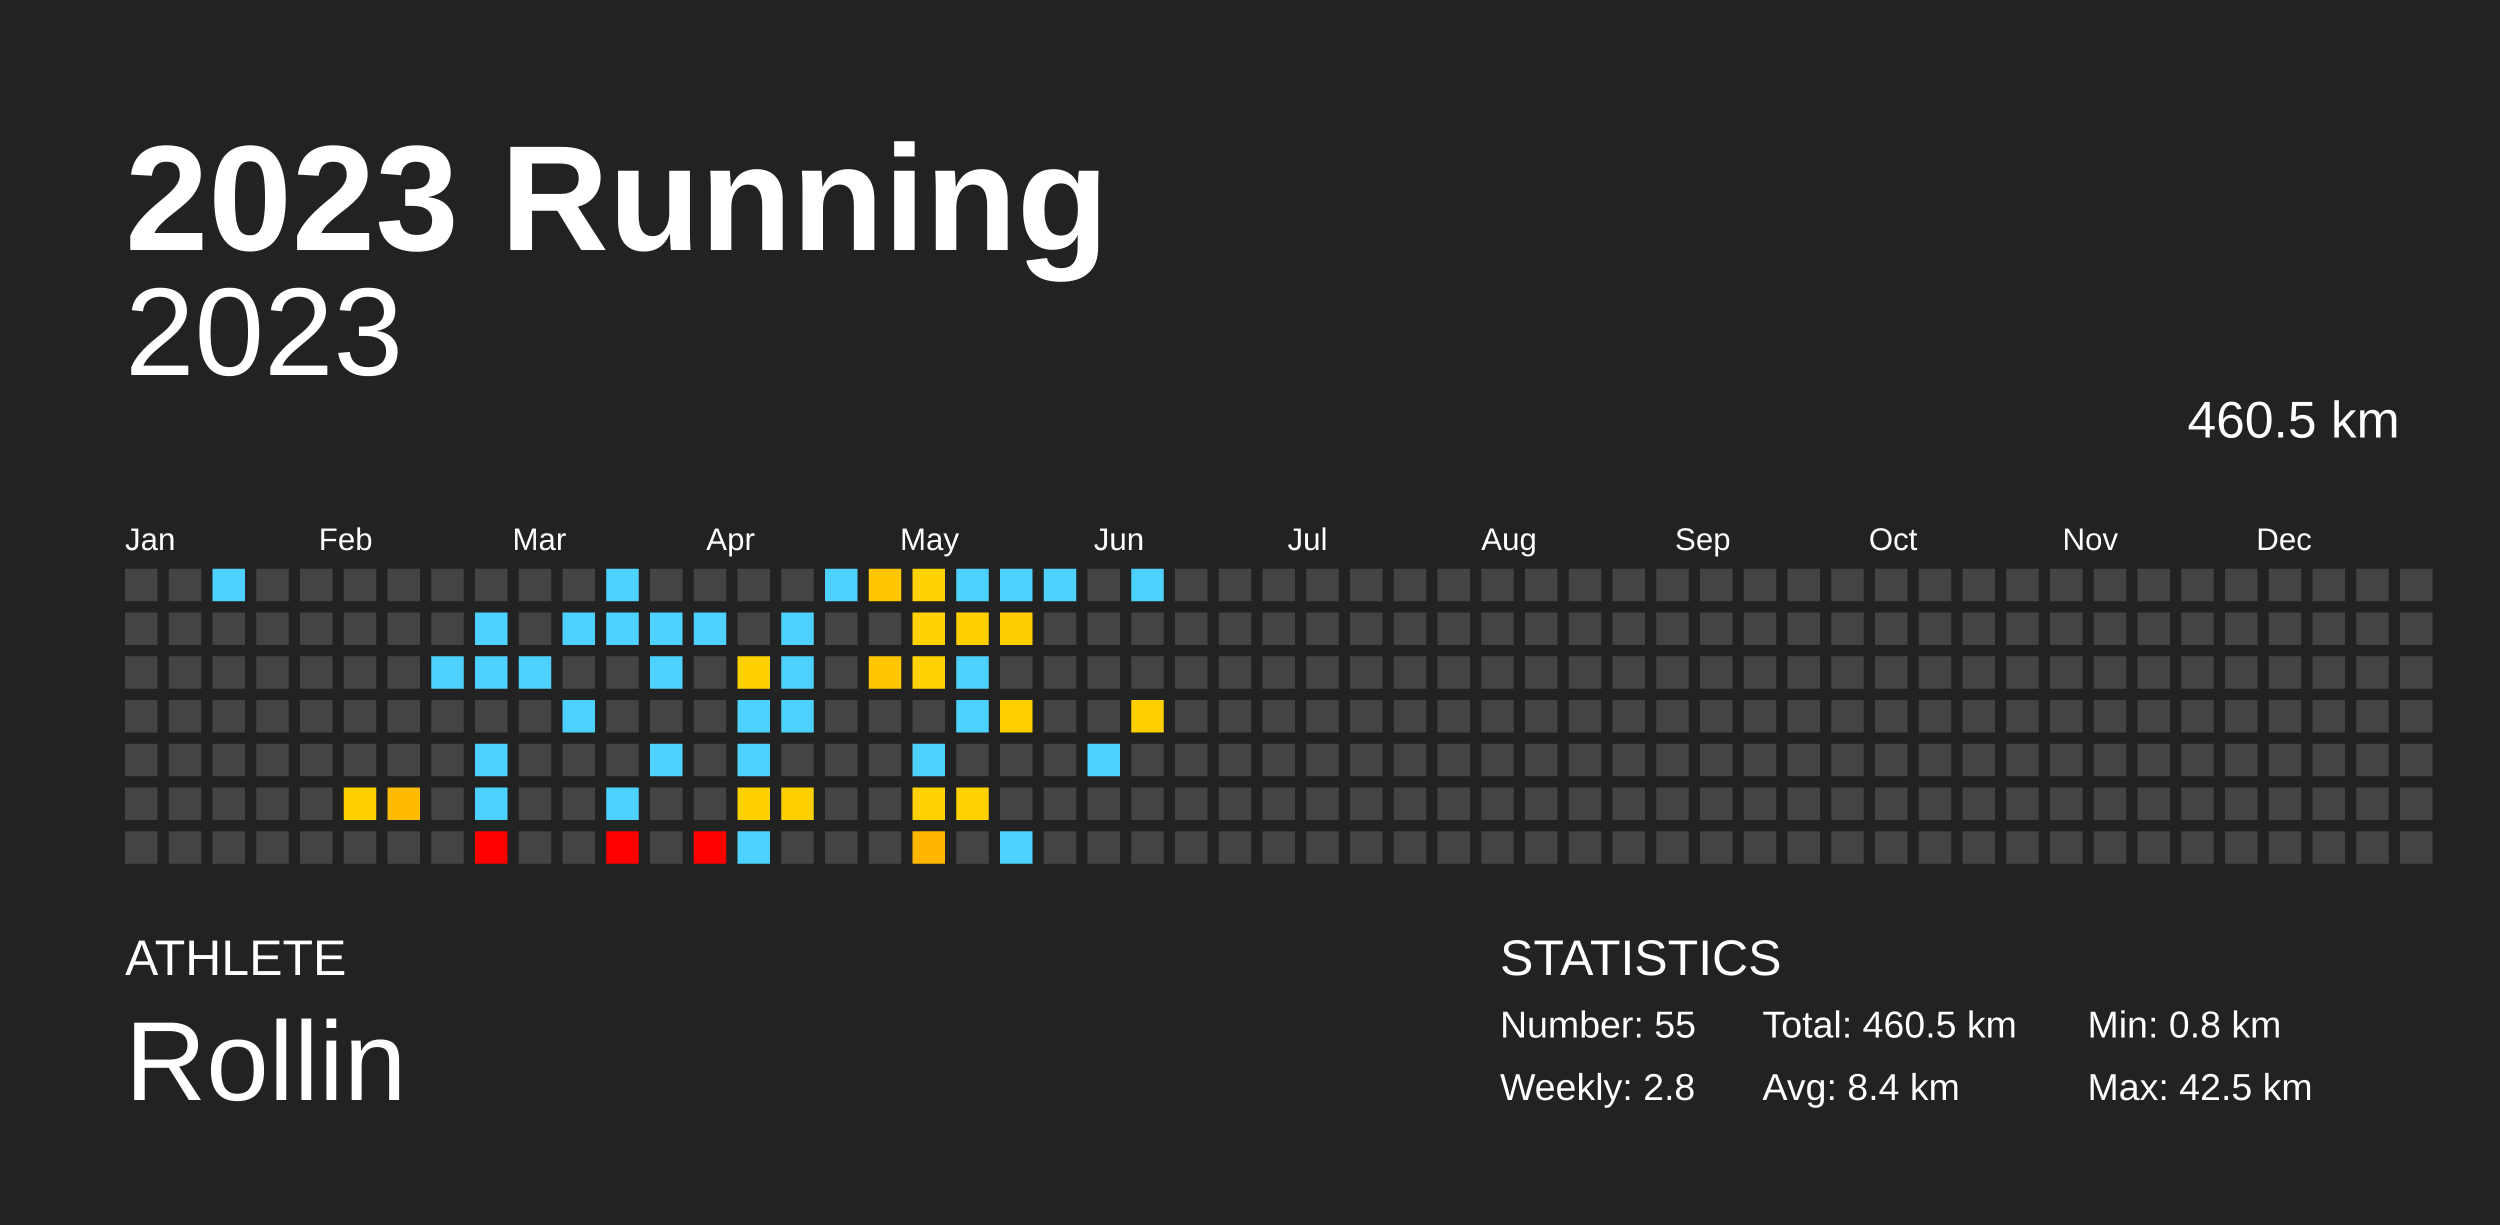
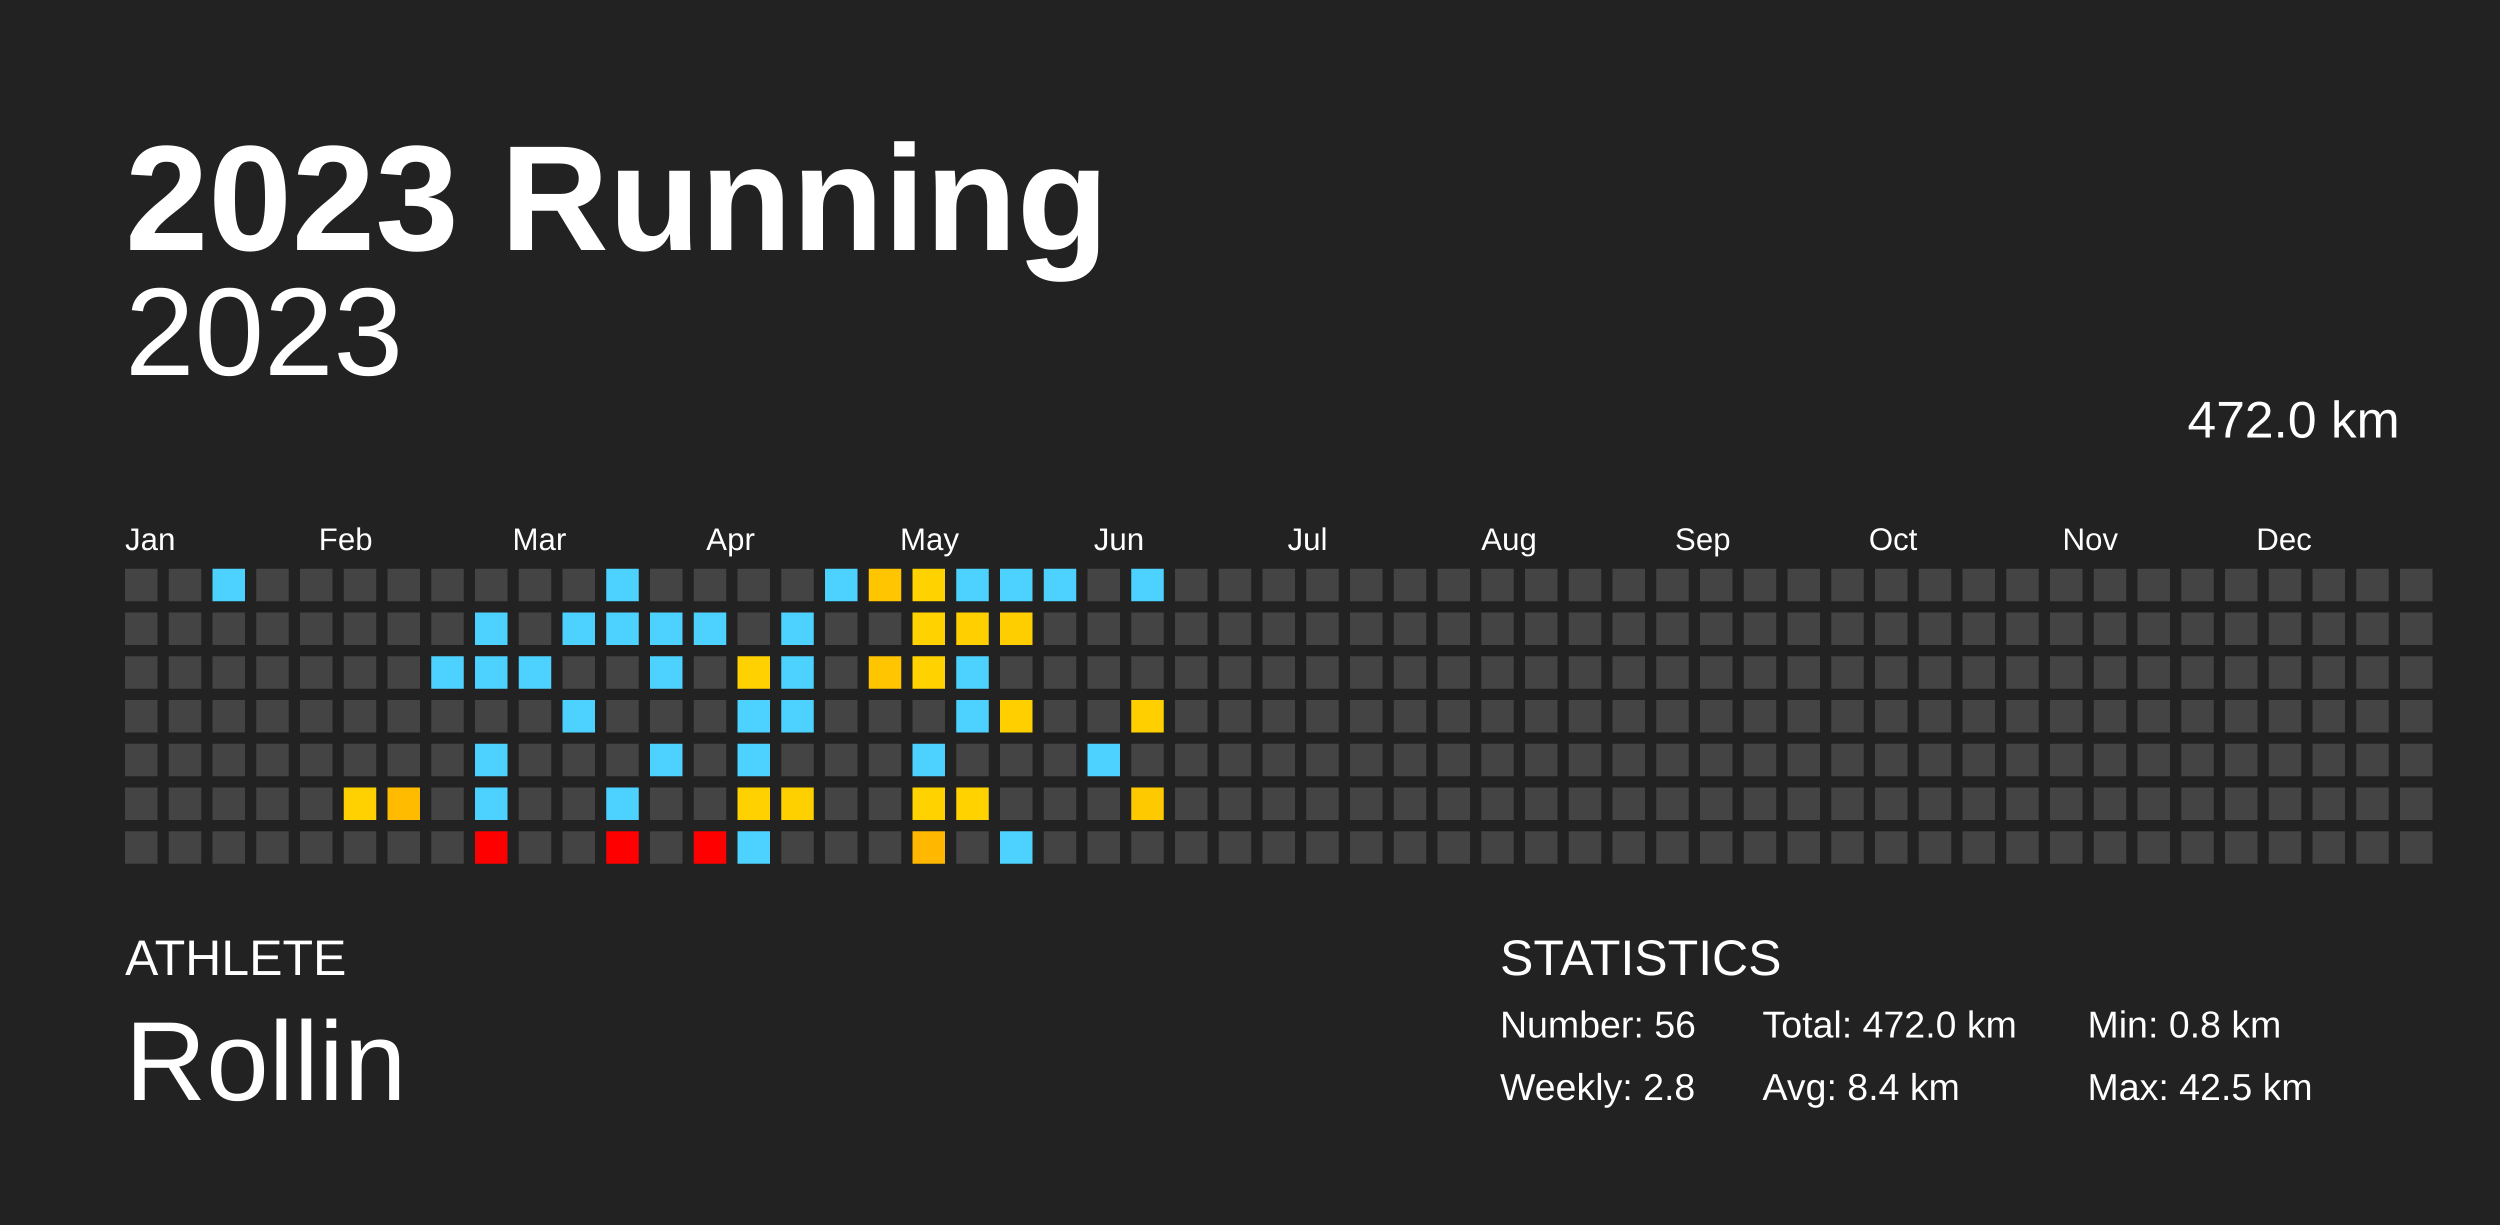
<svg xmlns="http://www.w3.org/2000/svg" baseProfile="full" height="98mm" version="1.1" viewBox="0,0,200,98" width="200mm">
  <defs />
  <rect fill="#222222" height="98" width="200" x="0" y="0" />
  <text fill="#FFFFFF" style="font-size:12px; font-family:Arial; font-weight:bold;" x="10" y="20">2023 Running</text>
  <text fill="#FFFFFF" style="font-size:4px; font-family:Arial" x="10" y="78">ATHLETE</text>
  <text fill="#FFFFFF" style="font-size:9px; font-family:Arial" x="10" y="88">Rollin</text>
  <text fill="#FFFFFF" style="font-size:4px; font-family:Arial" x="120" y="78">STATISTICS</text>
-   <text fill="#FFFFFF" style="font-size:3px; font-family:Arial" x="120" y="83">Number: 55</text>
+   <text fill="#FFFFFF" style="font-size:3px; font-family:Arial" x="120" y="83">Number: 56</text>
  <text fill="#FFFFFF" style="font-size:3px; font-family:Arial" x="120" y="88">Weekly: 2.8</text>
-   <text fill="#FFFFFF" style="font-size:3px; font-family:Arial" x="141" y="83">Total: 460.5 km</text>
+   <text fill="#FFFFFF" style="font-size:3px; font-family:Arial" x="141" y="83">Total: 472.0 km</text>
  <text fill="#FFFFFF" style="font-size:3px; font-family:Arial" x="141" y="88">Avg: 8.4 km</text>
  <text fill="#FFFFFF" style="font-size:3px; font-family:Arial" x="167" y="83">Min: 0.8 km</text>
  <text fill="#FFFFFF" style="font-size:3px; font-family:Arial" x="167" y="88">Max: 42.5 km</text>
  <text alignment-baseline="hanging" fill="#FFFFFF" style="font-size:10.0px; font-family:Arial;" x="10" y="30">2023</text>
-   <text alignment-baseline="hanging" fill="#FFFFFF" style="font-size:4.125px; font-family:Arial;" x="175" y="35">460.5 km</text>
+   <text alignment-baseline="hanging" fill="#FFFFFF" style="font-size:4.125px; font-family:Arial;" x="175" y="35">472.0 km</text>
  <text fill="#FFFFFF" style="font-size:2.5px; font-family:Arial" x="10.0" y="44">Jan</text>
  <text fill="#FFFFFF" style="font-size:2.5px; font-family:Arial" x="25.5" y="44">Feb</text>
  <text fill="#FFFFFF" style="font-size:2.5px; font-family:Arial" x="41.0" y="44">Mar</text>
  <text fill="#FFFFFF" style="font-size:2.5px; font-family:Arial" x="56.5" y="44">Apr</text>
  <text fill="#FFFFFF" style="font-size:2.5px; font-family:Arial" x="72.0" y="44">May</text>
  <text fill="#FFFFFF" style="font-size:2.5px; font-family:Arial" x="87.5" y="44">Jun</text>
  <text fill="#FFFFFF" style="font-size:2.5px; font-family:Arial" x="103.0" y="44">Jul</text>
  <text fill="#FFFFFF" style="font-size:2.5px; font-family:Arial" x="118.5" y="44">Aug</text>
  <text fill="#FFFFFF" style="font-size:2.5px; font-family:Arial" x="134.0" y="44">Sep</text>
  <text fill="#FFFFFF" style="font-size:2.5px; font-family:Arial" x="149.5" y="44">Oct</text>
  <text fill="#FFFFFF" style="font-size:2.5px; font-family:Arial" x="165.0" y="44">Nov</text>
  <text fill="#FFFFFF" style="font-size:2.5px; font-family:Arial" x="180.5" y="44">Dec</text>
  <rect fill="#444444" height="2.6" width="2.6" x="10.0" y="45.5" />
  <rect fill="#444444" height="2.6" width="2.6" x="10.0" y="49.0" />
  <rect fill="#444444" height="2.6" width="2.6" x="10.0" y="52.5" />
  <rect fill="#444444" height="2.6" width="2.6" x="10.0" y="56.0" />
  <rect fill="#444444" height="2.6" width="2.6" x="10.0" y="59.5" />
  <rect fill="#444444" height="2.6" width="2.6" x="10.0" y="63.0" />
  <rect fill="#444444" height="2.6" width="2.6" x="10.0" y="66.5" />
  <rect fill="#444444" height="2.6" width="2.6" x="13.5" y="45.5" />
  <rect fill="#444444" height="2.6" width="2.6" x="13.5" y="49.0" />
  <rect fill="#444444" height="2.6" width="2.6" x="13.5" y="52.5" />
  <rect fill="#444444" height="2.6" width="2.6" x="13.5" y="56.0" />
  <rect fill="#444444" height="2.6" width="2.6" x="13.5" y="59.5" />
  <rect fill="#444444" height="2.6" width="2.6" x="13.5" y="63.0" />
  <rect fill="#444444" height="2.6" width="2.6" x="13.5" y="66.5" />
  <rect fill="#4dd2ff" height="2.6" width="2.6" x="17.0" y="45.5" />
  <rect fill="#444444" height="2.6" width="2.6" x="17.0" y="49.0" />
  <rect fill="#444444" height="2.6" width="2.6" x="17.0" y="52.5" />
  <rect fill="#444444" height="2.6" width="2.6" x="17.0" y="56.0" />
  <rect fill="#444444" height="2.6" width="2.6" x="17.0" y="59.5" />
  <rect fill="#444444" height="2.6" width="2.6" x="17.0" y="63.0" />
  <rect fill="#444444" height="2.6" width="2.6" x="17.0" y="66.5" />
  <rect fill="#444444" height="2.6" width="2.6" x="20.5" y="45.5" />
  <rect fill="#444444" height="2.6" width="2.6" x="20.5" y="49.0" />
  <rect fill="#444444" height="2.6" width="2.6" x="20.5" y="52.5" />
  <rect fill="#444444" height="2.6" width="2.6" x="20.5" y="56.0" />
  <rect fill="#444444" height="2.6" width="2.6" x="20.5" y="59.5" />
  <rect fill="#444444" height="2.6" width="2.6" x="20.5" y="63.0" />
  <rect fill="#444444" height="2.6" width="2.6" x="20.5" y="66.5" />
  <rect fill="#444444" height="2.6" width="2.6" x="24.0" y="45.5" />
  <rect fill="#444444" height="2.6" width="2.6" x="24.0" y="49.0" />
  <rect fill="#444444" height="2.6" width="2.6" x="24.0" y="52.5" />
  <rect fill="#444444" height="2.6" width="2.6" x="24.0" y="56.0" />
  <rect fill="#444444" height="2.6" width="2.6" x="24.0" y="59.5" />
  <rect fill="#444444" height="2.6" width="2.6" x="24.0" y="63.0" />
  <rect fill="#444444" height="2.6" width="2.6" x="24.0" y="66.5" />
  <rect fill="#444444" height="2.6" width="2.6" x="27.5" y="45.5" />
  <rect fill="#444444" height="2.6" width="2.6" x="27.5" y="49.0" />
  <rect fill="#444444" height="2.6" width="2.6" x="27.5" y="52.5" />
  <rect fill="#444444" height="2.6" width="2.6" x="27.5" y="56.0" />
  <rect fill="#444444" height="2.6" width="2.6" x="27.5" y="59.5" />
  <rect fill="#ffd100" height="2.6" width="2.6" x="27.5" y="63.0" />
  <rect fill="#444444" height="2.6" width="2.6" x="27.5" y="66.5" />
  <rect fill="#444444" height="2.6" width="2.6" x="31.0" y="45.5" />
  <rect fill="#444444" height="2.6" width="2.6" x="31.0" y="49.0" />
  <rect fill="#444444" height="2.6" width="2.6" x="31.0" y="52.5" />
  <rect fill="#444444" height="2.6" width="2.6" x="31.0" y="56.0" />
  <rect fill="#444444" height="2.6" width="2.6" x="31.0" y="59.5" />
  <rect fill="#ffbb00" height="2.6" width="2.6" x="31.0" y="63.0" />
  <rect fill="#444444" height="2.6" width="2.6" x="31.0" y="66.5" />
  <rect fill="#444444" height="2.6" width="2.6" x="34.5" y="45.5" />
  <rect fill="#444444" height="2.6" width="2.6" x="34.5" y="49.0" />
  <rect fill="#4dd2ff" height="2.6" width="2.6" x="34.5" y="52.5" />
  <rect fill="#444444" height="2.6" width="2.6" x="34.5" y="56.0" />
  <rect fill="#444444" height="2.6" width="2.6" x="34.5" y="59.5" />
  <rect fill="#444444" height="2.6" width="2.6" x="34.5" y="63.0" />
  <rect fill="#444444" height="2.6" width="2.6" x="34.5" y="66.5" />
  <rect fill="#444444" height="2.6" width="2.6" x="38.0" y="45.5" />
  <rect fill="#4dd2ff" height="2.6" width="2.6" x="38.0" y="49.0" />
  <rect fill="#4dd2ff" height="2.6" width="2.6" x="38.0" y="52.5" />
  <rect fill="#444444" height="2.6" width="2.6" x="38.0" y="56.0" />
  <rect fill="#4dd2ff" height="2.6" width="2.6" x="38.0" y="59.5" />
  <rect fill="#4dd2ff" height="2.6" width="2.6" x="38.0" y="63.0" />
  <rect fill="red" height="2.6" width="2.6" x="38.0" y="66.5" />
  <rect fill="#444444" height="2.6" width="2.6" x="41.5" y="45.5" />
  <rect fill="#444444" height="2.6" width="2.6" x="41.5" y="49.0" />
  <rect fill="#4dd2ff" height="2.6" width="2.6" x="41.5" y="52.5" />
  <rect fill="#444444" height="2.6" width="2.6" x="41.5" y="56.0" />
  <rect fill="#444444" height="2.6" width="2.6" x="41.5" y="59.5" />
  <rect fill="#444444" height="2.6" width="2.6" x="41.5" y="63.0" />
  <rect fill="#444444" height="2.6" width="2.6" x="41.5" y="66.5" />
  <rect fill="#444444" height="2.6" width="2.6" x="45.0" y="45.5" />
  <rect fill="#4dd2ff" height="2.6" width="2.6" x="45.0" y="49.0" />
  <rect fill="#444444" height="2.6" width="2.6" x="45.0" y="52.5" />
  <rect fill="#4dd2ff" height="2.6" width="2.6" x="45.0" y="56.0" />
  <rect fill="#444444" height="2.6" width="2.6" x="45.0" y="59.5" />
  <rect fill="#444444" height="2.6" width="2.6" x="45.0" y="63.0" />
  <rect fill="#444444" height="2.6" width="2.6" x="45.0" y="66.5" />
  <rect fill="#4dd2ff" height="2.6" width="2.6" x="48.5" y="45.5" />
  <rect fill="#4dd2ff" height="2.6" width="2.6" x="48.5" y="49.0" />
  <rect fill="#444444" height="2.6" width="2.6" x="48.5" y="52.5" />
  <rect fill="#444444" height="2.6" width="2.6" x="48.5" y="56.0" />
  <rect fill="#444444" height="2.6" width="2.6" x="48.5" y="59.5" />
  <rect fill="#4dd2ff" height="2.6" width="2.6" x="48.5" y="63.0" />
  <rect fill="red" height="2.6" width="2.6" x="48.5" y="66.5" />
  <rect fill="#444444" height="2.6" width="2.6" x="52.0" y="45.5" />
  <rect fill="#4dd2ff" height="2.6" width="2.6" x="52.0" y="49.0" />
  <rect fill="#4dd2ff" height="2.6" width="2.6" x="52.0" y="52.5" />
  <rect fill="#444444" height="2.6" width="2.6" x="52.0" y="56.0" />
  <rect fill="#4dd2ff" height="2.6" width="2.6" x="52.0" y="59.5" />
  <rect fill="#444444" height="2.6" width="2.6" x="52.0" y="63.0" />
  <rect fill="#444444" height="2.6" width="2.6" x="52.0" y="66.5" />
  <rect fill="#444444" height="2.6" width="2.6" x="55.5" y="45.5" />
  <rect fill="#4dd2ff" height="2.6" width="2.6" x="55.5" y="49.0" />
  <rect fill="#444444" height="2.6" width="2.6" x="55.5" y="52.5" />
  <rect fill="#444444" height="2.6" width="2.6" x="55.5" y="56.0" />
  <rect fill="#444444" height="2.6" width="2.6" x="55.5" y="59.5" />
  <rect fill="#444444" height="2.6" width="2.6" x="55.5" y="63.0" />
  <rect fill="red" height="2.6" width="2.6" x="55.5" y="66.5" />
  <rect fill="#444444" height="2.6" width="2.6" x="59.0" y="45.5" />
  <rect fill="#444444" height="2.6" width="2.6" x="59.0" y="49.0" />
  <rect fill="#ffd100" height="2.6" width="2.6" x="59.0" y="52.5" />
  <rect fill="#4dd2ff" height="2.6" width="2.6" x="59.0" y="56.0" />
  <rect fill="#4dd2ff" height="2.6" width="2.6" x="59.0" y="59.5" />
  <rect fill="#ffd100" height="2.6" width="2.6" x="59.0" y="63.0" />
  <rect fill="#4dd2ff" height="2.6" width="2.6" x="59.0" y="66.5" />
  <rect fill="#444444" height="2.6" width="2.6" x="62.5" y="45.5" />
  <rect fill="#4dd2ff" height="2.6" width="2.6" x="62.5" y="49.0" />
  <rect fill="#4dd2ff" height="2.6" width="2.6" x="62.5" y="52.5" />
  <rect fill="#4dd2ff" height="2.6" width="2.6" x="62.5" y="56.0" />
  <rect fill="#444444" height="2.6" width="2.6" x="62.5" y="59.5" />
  <rect fill="#ffd000" height="2.6" width="2.6" x="62.5" y="63.0" />
  <rect fill="#444444" height="2.6" width="2.6" x="62.5" y="66.5" />
  <rect fill="#4dd2ff" height="2.6" width="2.6" x="66.0" y="45.5" />
  <rect fill="#444444" height="2.6" width="2.6" x="66.0" y="49.0" />
  <rect fill="#444444" height="2.6" width="2.6" x="66.0" y="52.5" />
  <rect fill="#444444" height="2.6" width="2.6" x="66.0" y="56.0" />
  <rect fill="#444444" height="2.6" width="2.6" x="66.0" y="59.5" />
  <rect fill="#444444" height="2.6" width="2.6" x="66.0" y="63.0" />
  <rect fill="#444444" height="2.6" width="2.6" x="66.0" y="66.5" />
  <rect fill="#ffc500" height="2.6" width="2.6" x="69.5" y="45.5" />
  <rect fill="#444444" height="2.6" width="2.6" x="69.5" y="49.0" />
  <rect fill="#ffc500" height="2.6" width="2.6" x="69.5" y="52.5" />
  <rect fill="#444444" height="2.6" width="2.6" x="69.5" y="56.0" />
  <rect fill="#444444" height="2.6" width="2.6" x="69.5" y="59.5" />
  <rect fill="#444444" height="2.6" width="2.6" x="69.5" y="63.0" />
  <rect fill="#444444" height="2.6" width="2.6" x="69.5" y="66.5" />
  <rect fill="#ffd200" height="2.6" width="2.6" x="73.0" y="45.5" />
  <rect fill="#ffd200" height="2.6" width="2.6" x="73.0" y="49.0" />
  <rect fill="#ffd200" height="2.6" width="2.6" x="73.0" y="52.5" />
  <rect fill="#444444" height="2.6" width="2.6" x="73.0" y="56.0" />
  <rect fill="#4dd2ff" height="2.6" width="2.6" x="73.0" y="59.5" />
  <rect fill="#ffd200" height="2.6" width="2.6" x="73.0" y="63.0" />
  <rect fill="#ffb700" height="2.6" width="2.6" x="73.0" y="66.5" />
  <rect fill="#4dd2ff" height="2.6" width="2.6" x="76.5" y="45.5" />
  <rect fill="#ffcf00" height="2.6" width="2.6" x="76.5" y="49.0" />
  <rect fill="#4dd2ff" height="2.6" width="2.6" x="76.5" y="52.5" />
  <rect fill="#4dd2ff" height="2.6" width="2.6" x="76.5" y="56.0" />
  <rect fill="#444444" height="2.6" width="2.6" x="76.5" y="59.5" />
  <rect fill="#ffd200" height="2.6" width="2.6" x="76.5" y="63.0" />
  <rect fill="#444444" height="2.6" width="2.6" x="76.5" y="66.5" />
  <rect fill="#4dd2ff" height="2.6" width="2.6" x="80.0" y="45.5" />
  <rect fill="#ffce00" height="2.6" width="2.6" x="80.0" y="49.0" />
  <rect fill="#444444" height="2.6" width="2.6" x="80.0" y="52.5" />
  <rect fill="#ffcf00" height="2.6" width="2.6" x="80.0" y="56.0" />
  <rect fill="#444444" height="2.6" width="2.6" x="80.0" y="59.5" />
  <rect fill="#444444" height="2.6" width="2.6" x="80.0" y="63.0" />
  <rect fill="#4dd2ff" height="2.6" width="2.6" x="80.0" y="66.5" />
  <rect fill="#4dd2ff" height="2.6" width="2.6" x="83.5" y="45.5" />
  <rect fill="#444444" height="2.6" width="2.6" x="83.5" y="49.0" />
  <rect fill="#444444" height="2.6" width="2.6" x="83.5" y="52.5" />
  <rect fill="#444444" height="2.6" width="2.6" x="83.5" y="56.0" />
  <rect fill="#444444" height="2.6" width="2.6" x="83.5" y="59.5" />
  <rect fill="#444444" height="2.6" width="2.6" x="83.5" y="63.0" />
  <rect fill="#444444" height="2.6" width="2.6" x="83.5" y="66.5" />
  <rect fill="#444444" height="2.6" width="2.6" x="87.0" y="45.5" />
  <rect fill="#444444" height="2.6" width="2.6" x="87.0" y="49.0" />
  <rect fill="#444444" height="2.6" width="2.6" x="87.0" y="52.5" />
  <rect fill="#444444" height="2.6" width="2.6" x="87.0" y="56.0" />
  <rect fill="#4dd2ff" height="2.6" width="2.6" x="87.0" y="59.5" />
  <rect fill="#444444" height="2.6" width="2.6" x="87.0" y="63.0" />
  <rect fill="#444444" height="2.6" width="2.6" x="87.0" y="66.5" />
  <rect fill="#4dd2ff" height="2.6" width="2.6" x="90.5" y="45.5" />
  <rect fill="#444444" height="2.6" width="2.6" x="90.5" y="49.0" />
  <rect fill="#444444" height="2.6" width="2.6" x="90.5" y="52.5" />
  <rect fill="#ffcf00" height="2.6" width="2.6" x="90.5" y="56.0" />
  <rect fill="#444444" height="2.6" width="2.6" x="90.5" y="59.5" />
-   <rect fill="#444444" height="2.6" width="2.6" x="90.5" y="63.0" />
+   <rect fill="#ffc900" height="2.6" width="2.6" x="90.5" y="63.0" />
  <rect fill="#444444" height="2.6" width="2.6" x="90.5" y="66.5" />
  <rect fill="#444444" height="2.6" width="2.6" x="94.0" y="45.5" />
  <rect fill="#444444" height="2.6" width="2.6" x="94.0" y="49.0" />
  <rect fill="#444444" height="2.6" width="2.6" x="94.0" y="52.5" />
  <rect fill="#444444" height="2.6" width="2.6" x="94.0" y="56.0" />
  <rect fill="#444444" height="2.6" width="2.6" x="94.0" y="59.5" />
  <rect fill="#444444" height="2.6" width="2.6" x="94.0" y="63.0" />
  <rect fill="#444444" height="2.6" width="2.6" x="94.0" y="66.5" />
  <rect fill="#444444" height="2.6" width="2.6" x="97.5" y="45.5" />
  <rect fill="#444444" height="2.6" width="2.6" x="97.5" y="49.0" />
  <rect fill="#444444" height="2.6" width="2.6" x="97.5" y="52.5" />
  <rect fill="#444444" height="2.6" width="2.6" x="97.5" y="56.0" />
  <rect fill="#444444" height="2.6" width="2.6" x="97.5" y="59.5" />
  <rect fill="#444444" height="2.6" width="2.6" x="97.5" y="63.0" />
  <rect fill="#444444" height="2.6" width="2.6" x="97.5" y="66.5" />
  <rect fill="#444444" height="2.6" width="2.6" x="101.0" y="45.5" />
  <rect fill="#444444" height="2.6" width="2.6" x="101.0" y="49.0" />
  <rect fill="#444444" height="2.6" width="2.6" x="101.0" y="52.5" />
  <rect fill="#444444" height="2.6" width="2.6" x="101.0" y="56.0" />
  <rect fill="#444444" height="2.6" width="2.6" x="101.0" y="59.5" />
  <rect fill="#444444" height="2.6" width="2.6" x="101.0" y="63.0" />
  <rect fill="#444444" height="2.6" width="2.6" x="101.0" y="66.5" />
  <rect fill="#444444" height="2.6" width="2.6" x="104.5" y="45.5" />
  <rect fill="#444444" height="2.6" width="2.6" x="104.5" y="49.0" />
  <rect fill="#444444" height="2.6" width="2.6" x="104.5" y="52.5" />
  <rect fill="#444444" height="2.6" width="2.6" x="104.5" y="56.0" />
  <rect fill="#444444" height="2.6" width="2.6" x="104.5" y="59.5" />
  <rect fill="#444444" height="2.6" width="2.6" x="104.5" y="63.0" />
  <rect fill="#444444" height="2.6" width="2.6" x="104.5" y="66.5" />
  <rect fill="#444444" height="2.6" width="2.6" x="108.0" y="45.5" />
  <rect fill="#444444" height="2.6" width="2.6" x="108.0" y="49.0" />
  <rect fill="#444444" height="2.6" width="2.6" x="108.0" y="52.5" />
  <rect fill="#444444" height="2.6" width="2.6" x="108.0" y="56.0" />
  <rect fill="#444444" height="2.6" width="2.6" x="108.0" y="59.5" />
  <rect fill="#444444" height="2.6" width="2.6" x="108.0" y="63.0" />
  <rect fill="#444444" height="2.6" width="2.6" x="108.0" y="66.5" />
  <rect fill="#444444" height="2.6" width="2.6" x="111.5" y="45.5" />
  <rect fill="#444444" height="2.6" width="2.6" x="111.5" y="49.0" />
  <rect fill="#444444" height="2.6" width="2.6" x="111.5" y="52.5" />
  <rect fill="#444444" height="2.6" width="2.6" x="111.5" y="56.0" />
  <rect fill="#444444" height="2.6" width="2.6" x="111.5" y="59.5" />
  <rect fill="#444444" height="2.6" width="2.6" x="111.5" y="63.0" />
  <rect fill="#444444" height="2.6" width="2.6" x="111.5" y="66.5" />
  <rect fill="#444444" height="2.6" width="2.6" x="115.0" y="45.5" />
  <rect fill="#444444" height="2.6" width="2.6" x="115.0" y="49.0" />
  <rect fill="#444444" height="2.6" width="2.6" x="115.0" y="52.5" />
  <rect fill="#444444" height="2.6" width="2.6" x="115.0" y="56.0" />
  <rect fill="#444444" height="2.6" width="2.6" x="115.0" y="59.5" />
  <rect fill="#444444" height="2.6" width="2.6" x="115.0" y="63.0" />
  <rect fill="#444444" height="2.6" width="2.6" x="115.0" y="66.5" />
  <rect fill="#444444" height="2.6" width="2.6" x="118.5" y="45.5" />
  <rect fill="#444444" height="2.6" width="2.6" x="118.5" y="49.0" />
  <rect fill="#444444" height="2.6" width="2.6" x="118.5" y="52.5" />
  <rect fill="#444444" height="2.6" width="2.6" x="118.5" y="56.0" />
  <rect fill="#444444" height="2.6" width="2.6" x="118.5" y="59.5" />
  <rect fill="#444444" height="2.6" width="2.6" x="118.5" y="63.0" />
  <rect fill="#444444" height="2.6" width="2.6" x="118.5" y="66.5" />
  <rect fill="#444444" height="2.6" width="2.6" x="122.0" y="45.5" />
  <rect fill="#444444" height="2.6" width="2.6" x="122.0" y="49.0" />
  <rect fill="#444444" height="2.6" width="2.6" x="122.0" y="52.5" />
  <rect fill="#444444" height="2.6" width="2.6" x="122.0" y="56.0" />
  <rect fill="#444444" height="2.6" width="2.6" x="122.0" y="59.5" />
  <rect fill="#444444" height="2.6" width="2.6" x="122.0" y="63.0" />
  <rect fill="#444444" height="2.6" width="2.6" x="122.0" y="66.5" />
  <rect fill="#444444" height="2.6" width="2.6" x="125.5" y="45.5" />
  <rect fill="#444444" height="2.6" width="2.6" x="125.5" y="49.0" />
  <rect fill="#444444" height="2.6" width="2.6" x="125.5" y="52.5" />
  <rect fill="#444444" height="2.6" width="2.6" x="125.5" y="56.0" />
  <rect fill="#444444" height="2.6" width="2.6" x="125.5" y="59.5" />
  <rect fill="#444444" height="2.6" width="2.6" x="125.5" y="63.0" />
  <rect fill="#444444" height="2.6" width="2.6" x="125.5" y="66.5" />
  <rect fill="#444444" height="2.6" width="2.6" x="129.0" y="45.5" />
  <rect fill="#444444" height="2.6" width="2.6" x="129.0" y="49.0" />
  <rect fill="#444444" height="2.6" width="2.6" x="129.0" y="52.5" />
  <rect fill="#444444" height="2.6" width="2.6" x="129.0" y="56.0" />
  <rect fill="#444444" height="2.6" width="2.6" x="129.0" y="59.5" />
  <rect fill="#444444" height="2.6" width="2.6" x="129.0" y="63.0" />
  <rect fill="#444444" height="2.6" width="2.6" x="129.0" y="66.5" />
  <rect fill="#444444" height="2.6" width="2.6" x="132.5" y="45.5" />
  <rect fill="#444444" height="2.6" width="2.6" x="132.5" y="49.0" />
  <rect fill="#444444" height="2.6" width="2.6" x="132.5" y="52.5" />
  <rect fill="#444444" height="2.6" width="2.6" x="132.5" y="56.0" />
  <rect fill="#444444" height="2.6" width="2.6" x="132.5" y="59.5" />
  <rect fill="#444444" height="2.6" width="2.6" x="132.5" y="63.0" />
  <rect fill="#444444" height="2.6" width="2.6" x="132.5" y="66.5" />
  <rect fill="#444444" height="2.6" width="2.6" x="136.0" y="45.5" />
  <rect fill="#444444" height="2.6" width="2.6" x="136.0" y="49.0" />
  <rect fill="#444444" height="2.6" width="2.6" x="136.0" y="52.5" />
  <rect fill="#444444" height="2.6" width="2.6" x="136.0" y="56.0" />
  <rect fill="#444444" height="2.6" width="2.6" x="136.0" y="59.5" />
  <rect fill="#444444" height="2.6" width="2.6" x="136.0" y="63.0" />
  <rect fill="#444444" height="2.6" width="2.6" x="136.0" y="66.5" />
  <rect fill="#444444" height="2.6" width="2.6" x="139.5" y="45.5" />
  <rect fill="#444444" height="2.6" width="2.6" x="139.5" y="49.0" />
  <rect fill="#444444" height="2.6" width="2.6" x="139.5" y="52.5" />
  <rect fill="#444444" height="2.6" width="2.6" x="139.5" y="56.0" />
  <rect fill="#444444" height="2.6" width="2.6" x="139.5" y="59.5" />
  <rect fill="#444444" height="2.6" width="2.6" x="139.5" y="63.0" />
  <rect fill="#444444" height="2.6" width="2.6" x="139.5" y="66.5" />
  <rect fill="#444444" height="2.6" width="2.6" x="143.0" y="45.5" />
  <rect fill="#444444" height="2.6" width="2.6" x="143.0" y="49.0" />
  <rect fill="#444444" height="2.6" width="2.6" x="143.0" y="52.5" />
  <rect fill="#444444" height="2.6" width="2.6" x="143.0" y="56.0" />
  <rect fill="#444444" height="2.6" width="2.6" x="143.0" y="59.5" />
  <rect fill="#444444" height="2.6" width="2.6" x="143.0" y="63.0" />
  <rect fill="#444444" height="2.6" width="2.6" x="143.0" y="66.5" />
  <rect fill="#444444" height="2.6" width="2.6" x="146.5" y="45.5" />
  <rect fill="#444444" height="2.6" width="2.6" x="146.5" y="49.0" />
  <rect fill="#444444" height="2.6" width="2.6" x="146.5" y="52.5" />
  <rect fill="#444444" height="2.6" width="2.6" x="146.5" y="56.0" />
  <rect fill="#444444" height="2.6" width="2.6" x="146.5" y="59.5" />
  <rect fill="#444444" height="2.6" width="2.6" x="146.5" y="63.0" />
  <rect fill="#444444" height="2.6" width="2.6" x="146.5" y="66.5" />
  <rect fill="#444444" height="2.6" width="2.6" x="150.0" y="45.5" />
  <rect fill="#444444" height="2.6" width="2.6" x="150.0" y="49.0" />
  <rect fill="#444444" height="2.6" width="2.6" x="150.0" y="52.5" />
  <rect fill="#444444" height="2.6" width="2.6" x="150.0" y="56.0" />
  <rect fill="#444444" height="2.6" width="2.6" x="150.0" y="59.5" />
  <rect fill="#444444" height="2.6" width="2.6" x="150.0" y="63.0" />
  <rect fill="#444444" height="2.6" width="2.6" x="150.0" y="66.5" />
  <rect fill="#444444" height="2.6" width="2.6" x="153.5" y="45.5" />
  <rect fill="#444444" height="2.6" width="2.6" x="153.5" y="49.0" />
  <rect fill="#444444" height="2.6" width="2.6" x="153.5" y="52.5" />
  <rect fill="#444444" height="2.6" width="2.6" x="153.5" y="56.0" />
  <rect fill="#444444" height="2.6" width="2.6" x="153.5" y="59.5" />
  <rect fill="#444444" height="2.6" width="2.6" x="153.5" y="63.0" />
  <rect fill="#444444" height="2.6" width="2.6" x="153.5" y="66.5" />
  <rect fill="#444444" height="2.6" width="2.6" x="157.0" y="45.5" />
  <rect fill="#444444" height="2.6" width="2.6" x="157.0" y="49.0" />
  <rect fill="#444444" height="2.6" width="2.6" x="157.0" y="52.5" />
  <rect fill="#444444" height="2.6" width="2.6" x="157.0" y="56.0" />
  <rect fill="#444444" height="2.6" width="2.6" x="157.0" y="59.5" />
  <rect fill="#444444" height="2.6" width="2.6" x="157.0" y="63.0" />
  <rect fill="#444444" height="2.6" width="2.6" x="157.0" y="66.5" />
  <rect fill="#444444" height="2.6" width="2.6" x="160.5" y="45.5" />
  <rect fill="#444444" height="2.6" width="2.6" x="160.5" y="49.0" />
  <rect fill="#444444" height="2.6" width="2.6" x="160.5" y="52.5" />
  <rect fill="#444444" height="2.6" width="2.6" x="160.5" y="56.0" />
  <rect fill="#444444" height="2.6" width="2.6" x="160.5" y="59.5" />
  <rect fill="#444444" height="2.6" width="2.6" x="160.5" y="63.0" />
  <rect fill="#444444" height="2.6" width="2.6" x="160.5" y="66.5" />
  <rect fill="#444444" height="2.6" width="2.6" x="164.0" y="45.5" />
  <rect fill="#444444" height="2.6" width="2.6" x="164.0" y="49.0" />
  <rect fill="#444444" height="2.6" width="2.6" x="164.0" y="52.5" />
  <rect fill="#444444" height="2.6" width="2.6" x="164.0" y="56.0" />
  <rect fill="#444444" height="2.6" width="2.6" x="164.0" y="59.5" />
  <rect fill="#444444" height="2.6" width="2.6" x="164.0" y="63.0" />
  <rect fill="#444444" height="2.6" width="2.6" x="164.0" y="66.5" />
  <rect fill="#444444" height="2.6" width="2.6" x="167.5" y="45.5" />
  <rect fill="#444444" height="2.6" width="2.6" x="167.5" y="49.0" />
  <rect fill="#444444" height="2.6" width="2.6" x="167.5" y="52.5" />
  <rect fill="#444444" height="2.6" width="2.6" x="167.5" y="56.0" />
  <rect fill="#444444" height="2.6" width="2.6" x="167.5" y="59.5" />
  <rect fill="#444444" height="2.6" width="2.6" x="167.5" y="63.0" />
  <rect fill="#444444" height="2.6" width="2.6" x="167.5" y="66.5" />
  <rect fill="#444444" height="2.6" width="2.6" x="171.0" y="45.5" />
  <rect fill="#444444" height="2.6" width="2.6" x="171.0" y="49.0" />
  <rect fill="#444444" height="2.6" width="2.6" x="171.0" y="52.5" />
  <rect fill="#444444" height="2.6" width="2.6" x="171.0" y="56.0" />
  <rect fill="#444444" height="2.6" width="2.6" x="171.0" y="59.5" />
  <rect fill="#444444" height="2.6" width="2.6" x="171.0" y="63.0" />
  <rect fill="#444444" height="2.6" width="2.6" x="171.0" y="66.5" />
  <rect fill="#444444" height="2.6" width="2.6" x="174.5" y="45.5" />
  <rect fill="#444444" height="2.6" width="2.6" x="174.5" y="49.0" />
  <rect fill="#444444" height="2.6" width="2.6" x="174.5" y="52.5" />
  <rect fill="#444444" height="2.6" width="2.6" x="174.5" y="56.0" />
  <rect fill="#444444" height="2.6" width="2.6" x="174.5" y="59.5" />
  <rect fill="#444444" height="2.6" width="2.6" x="174.5" y="63.0" />
  <rect fill="#444444" height="2.6" width="2.6" x="174.5" y="66.5" />
  <rect fill="#444444" height="2.6" width="2.6" x="178.0" y="45.5" />
  <rect fill="#444444" height="2.6" width="2.6" x="178.0" y="49.0" />
  <rect fill="#444444" height="2.6" width="2.6" x="178.0" y="52.5" />
  <rect fill="#444444" height="2.6" width="2.6" x="178.0" y="56.0" />
  <rect fill="#444444" height="2.6" width="2.6" x="178.0" y="59.5" />
  <rect fill="#444444" height="2.6" width="2.6" x="178.0" y="63.0" />
  <rect fill="#444444" height="2.6" width="2.6" x="178.0" y="66.5" />
  <rect fill="#444444" height="2.6" width="2.6" x="181.5" y="45.5" />
  <rect fill="#444444" height="2.6" width="2.6" x="181.5" y="49.0" />
  <rect fill="#444444" height="2.6" width="2.6" x="181.5" y="52.5" />
  <rect fill="#444444" height="2.6" width="2.6" x="181.5" y="56.0" />
  <rect fill="#444444" height="2.6" width="2.6" x="181.5" y="59.5" />
  <rect fill="#444444" height="2.6" width="2.6" x="181.5" y="63.0" />
  <rect fill="#444444" height="2.6" width="2.6" x="181.5" y="66.5" />
  <rect fill="#444444" height="2.6" width="2.6" x="185.0" y="45.5" />
  <rect fill="#444444" height="2.6" width="2.6" x="185.0" y="49.0" />
  <rect fill="#444444" height="2.6" width="2.6" x="185.0" y="52.5" />
  <rect fill="#444444" height="2.6" width="2.6" x="185.0" y="56.0" />
  <rect fill="#444444" height="2.6" width="2.6" x="185.0" y="59.5" />
  <rect fill="#444444" height="2.6" width="2.6" x="185.0" y="63.0" />
  <rect fill="#444444" height="2.6" width="2.6" x="185.0" y="66.5" />
  <rect fill="#444444" height="2.6" width="2.6" x="188.5" y="45.5" />
  <rect fill="#444444" height="2.6" width="2.6" x="188.5" y="49.0" />
  <rect fill="#444444" height="2.6" width="2.6" x="188.5" y="52.5" />
  <rect fill="#444444" height="2.6" width="2.6" x="188.5" y="56.0" />
  <rect fill="#444444" height="2.6" width="2.6" x="188.5" y="59.5" />
  <rect fill="#444444" height="2.6" width="2.6" x="188.5" y="63.0" />
  <rect fill="#444444" height="2.6" width="2.6" x="188.5" y="66.5" />
  <rect fill="#444444" height="2.6" width="2.6" x="192.0" y="45.5" />
  <rect fill="#444444" height="2.6" width="2.6" x="192.0" y="49.0" />
  <rect fill="#444444" height="2.6" width="2.6" x="192.0" y="52.5" />
  <rect fill="#444444" height="2.6" width="2.6" x="192.0" y="56.0" />
  <rect fill="#444444" height="2.6" width="2.6" x="192.0" y="59.5" />
  <rect fill="#444444" height="2.6" width="2.6" x="192.0" y="63.0" />
  <rect fill="#444444" height="2.6" width="2.6" x="192.0" y="66.5" />
</svg>
